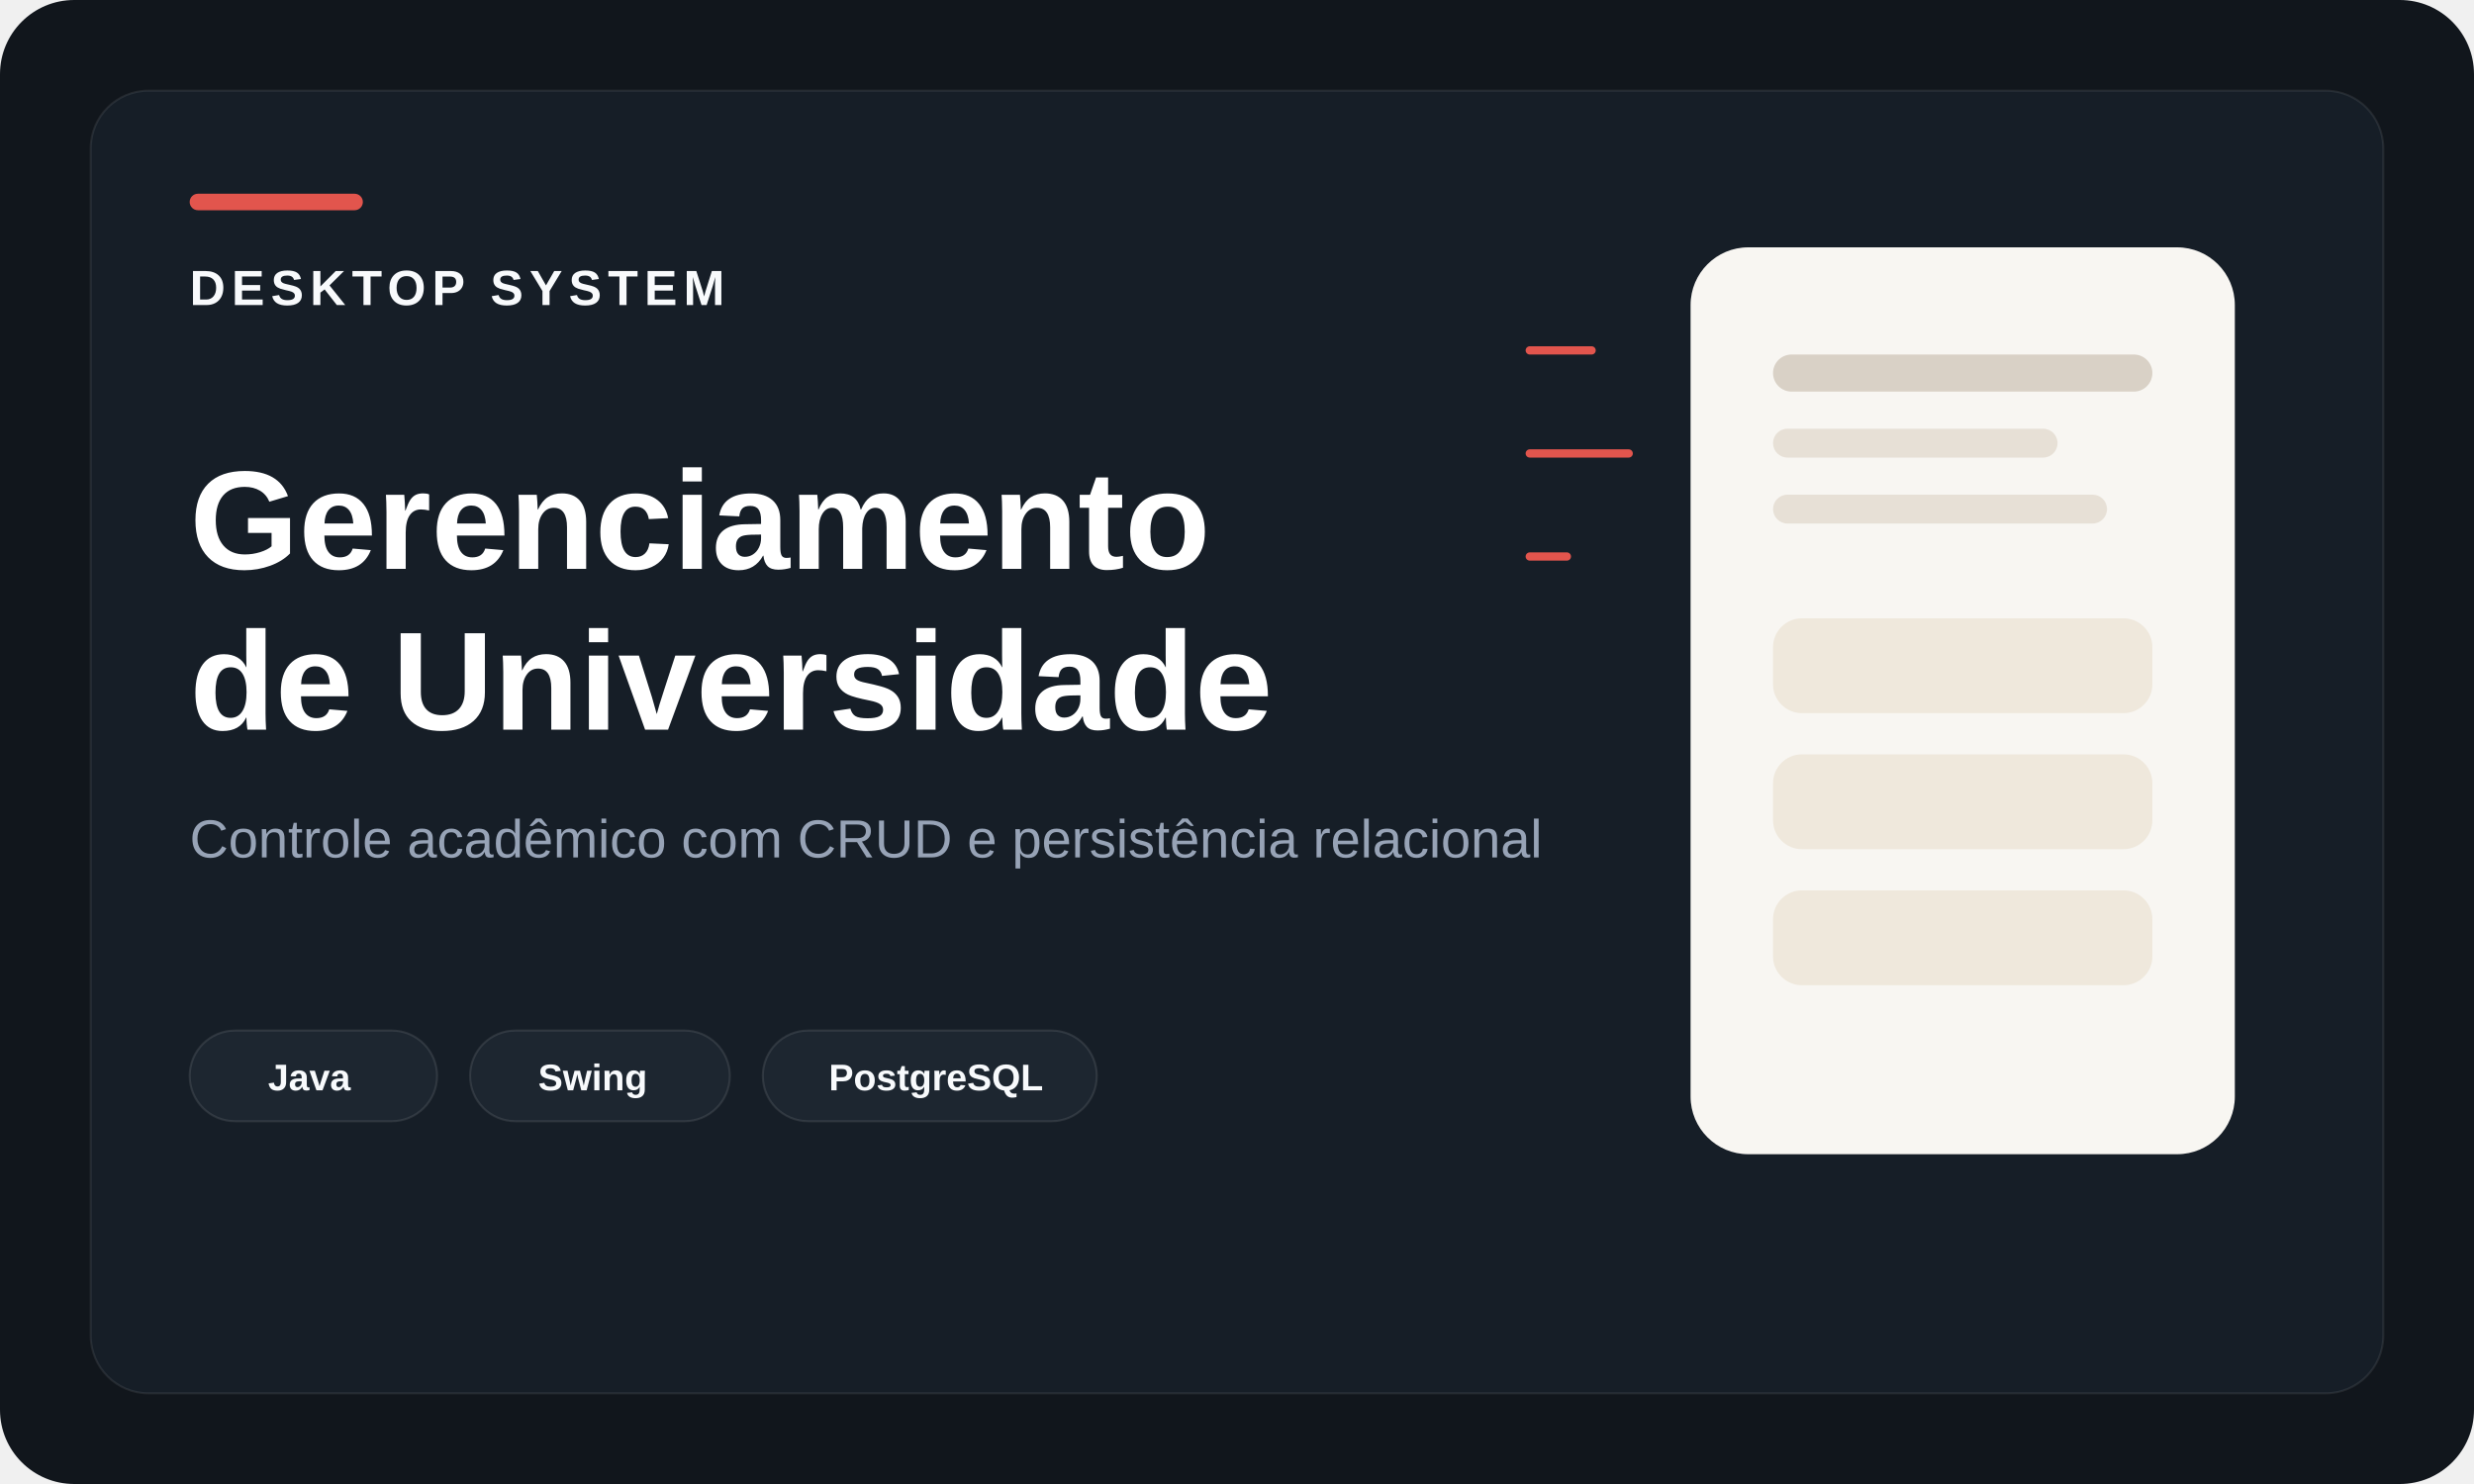
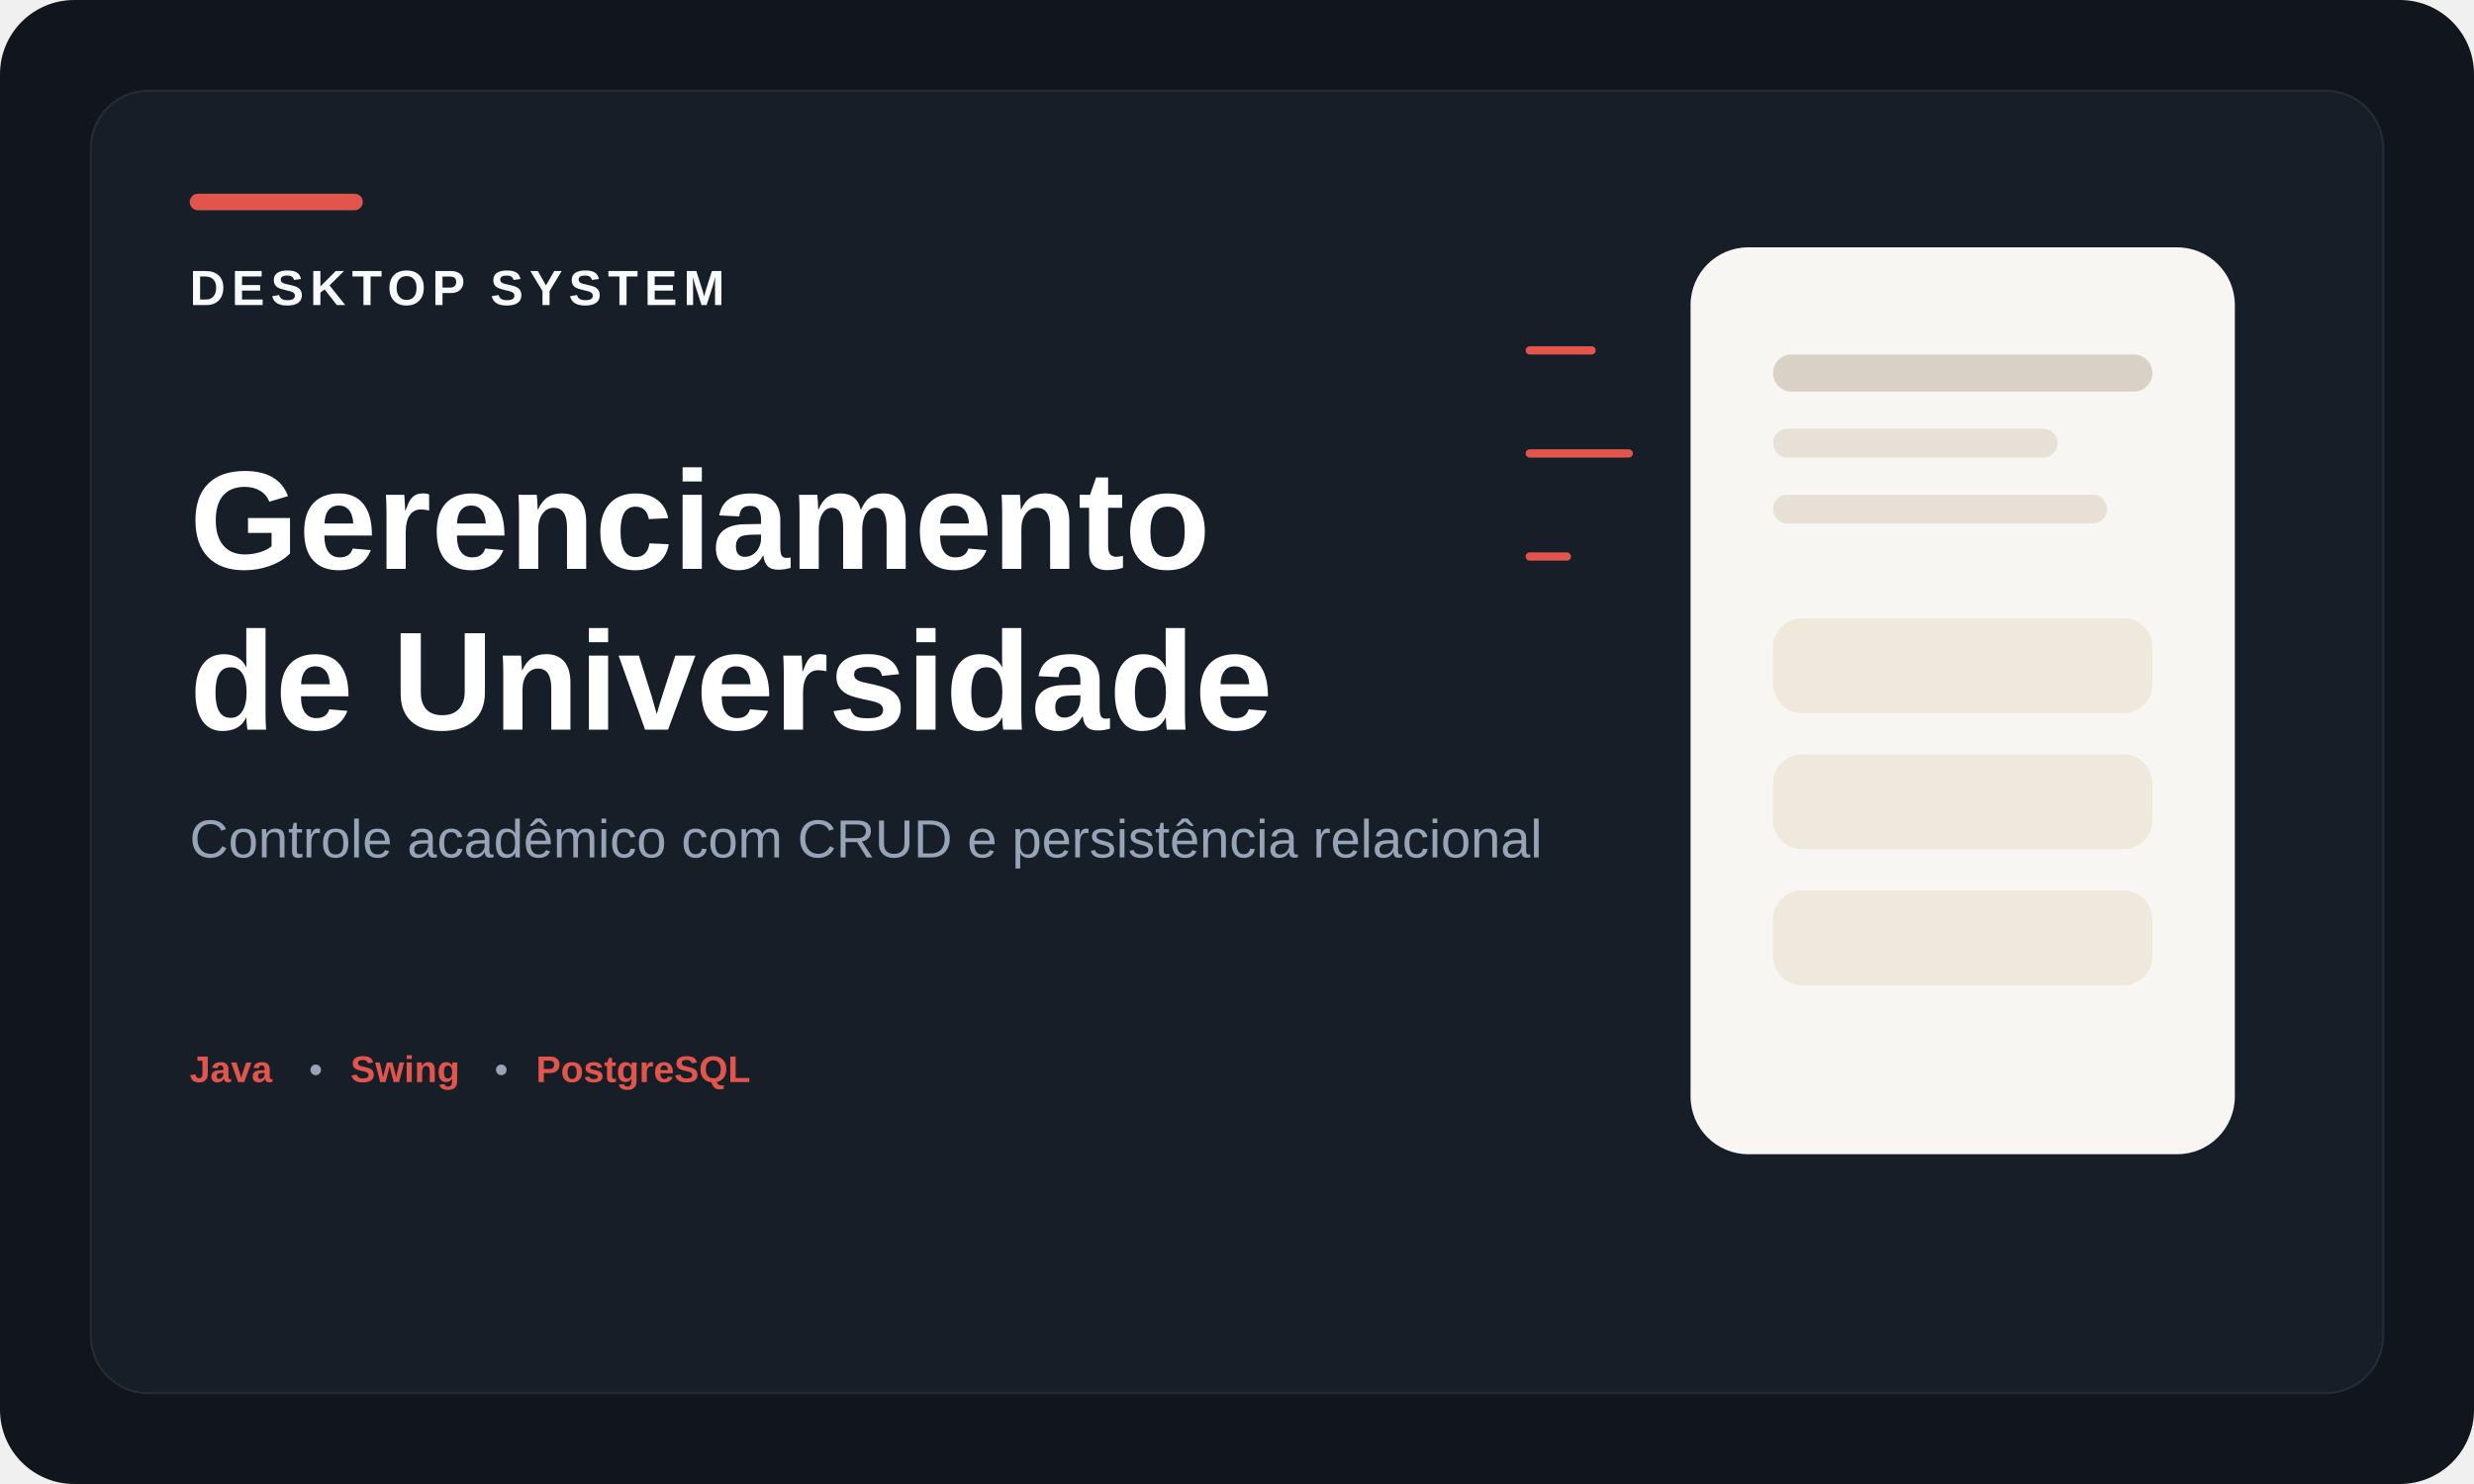
<svg xmlns="http://www.w3.org/2000/svg" width="1200" height="720" viewBox="0 0 1200 720" fill="none">
  <rect width="1200" height="720" rx="36" fill="#11161C" />
  <rect x="44" y="44" width="1112" height="632" rx="28" fill="#161E27" stroke="rgba(255,255,255,0.08)" />
  <rect x="92" y="94" width="84" height="8" rx="4" fill="#E2554D" />
  <text x="92" y="148" fill="#F8FAFC" font-family="Arial, sans-serif" font-size="24" font-weight="700" letter-spacing="3">DESKTOP SYSTEM</text>
  <text x="92" y="276" fill="#FFFFFF" font-family="Arial, sans-serif" font-size="68" font-weight="700">Gerenciamento</text>
  <text x="92" y="354" fill="#FFFFFF" font-family="Arial, sans-serif" font-size="68" font-weight="700">de Universidade</text>
  <text x="92" y="416" fill="#97A3B6" font-family="Arial, sans-serif" font-size="26" font-weight="400">Controle acadêmico com CRUD e persistência relacional</text>
-   <rect x="92" y="500" width="120" height="44" rx="22" fill="#1D2630" stroke="rgba(255,255,255,0.1)" />
-   <rect x="228" y="500" width="126" height="44" rx="22" fill="#1D2630" stroke="rgba(255,255,255,0.1)" />
-   <rect x="370" y="500" width="162" height="44" rx="22" fill="#1D2630" stroke="rgba(255,255,255,0.1)" />
-   <text x="130" y="529" fill="#F8FAFC" font-family="Arial, sans-serif" font-size="18" font-weight="700">Java</text>
-   <text x="261" y="529" fill="#F8FAFC" font-family="Arial, sans-serif" font-size="18" font-weight="700">Swing</text>
-   <text x="402" y="529" fill="#F8FAFC" font-family="Arial, sans-serif" font-size="18" font-weight="700">PostgreSQL</text>
+   <text x="92" y="525" fill="#E2554D" font-family="Arial, sans-serif" font-size="18" font-weight="700">Java</text>
+   <text x="150" y="525" fill="#97A3B6" font-family="Arial, sans-serif" font-size="18" font-weight="700">•</text>
+   <text x="170" y="525" fill="#E2554D" font-family="Arial, sans-serif" font-size="18" font-weight="700">Swing</text>
+   <text x="240" y="525" fill="#97A3B6" font-family="Arial, sans-serif" font-size="18" font-weight="700">•</text>
+   <text x="260" y="525" fill="#E2554D" font-family="Arial, sans-serif" font-size="18" font-weight="700">PostgreSQL</text>
  <rect x="820" y="120" width="264" height="440" rx="28" fill="#F8F6F2" />
  <rect x="860" y="172" width="184" height="18" rx="9" fill="#D9D1C6" />
  <rect x="860" y="208" width="138" height="14" rx="7" fill="#E7E0D6" />
  <rect x="860" y="240" width="162" height="14" rx="7" fill="#E7E0D6" />
  <rect x="860" y="300" width="184" height="46" rx="14" fill="#EFE8DC" />
  <rect x="860" y="366" width="184" height="46" rx="14" fill="#EFE8DC" />
  <rect x="860" y="432" width="184" height="46" rx="14" fill="#EFE8DC" />
  <path d="M742 170H772" stroke="#E2554D" stroke-width="4" stroke-linecap="round" />
  <path d="M742 220H790" stroke="#E2554D" stroke-width="4" stroke-linecap="round" />
  <path d="M742 270H760" stroke="#E2554D" stroke-width="4" stroke-linecap="round" />
</svg>
